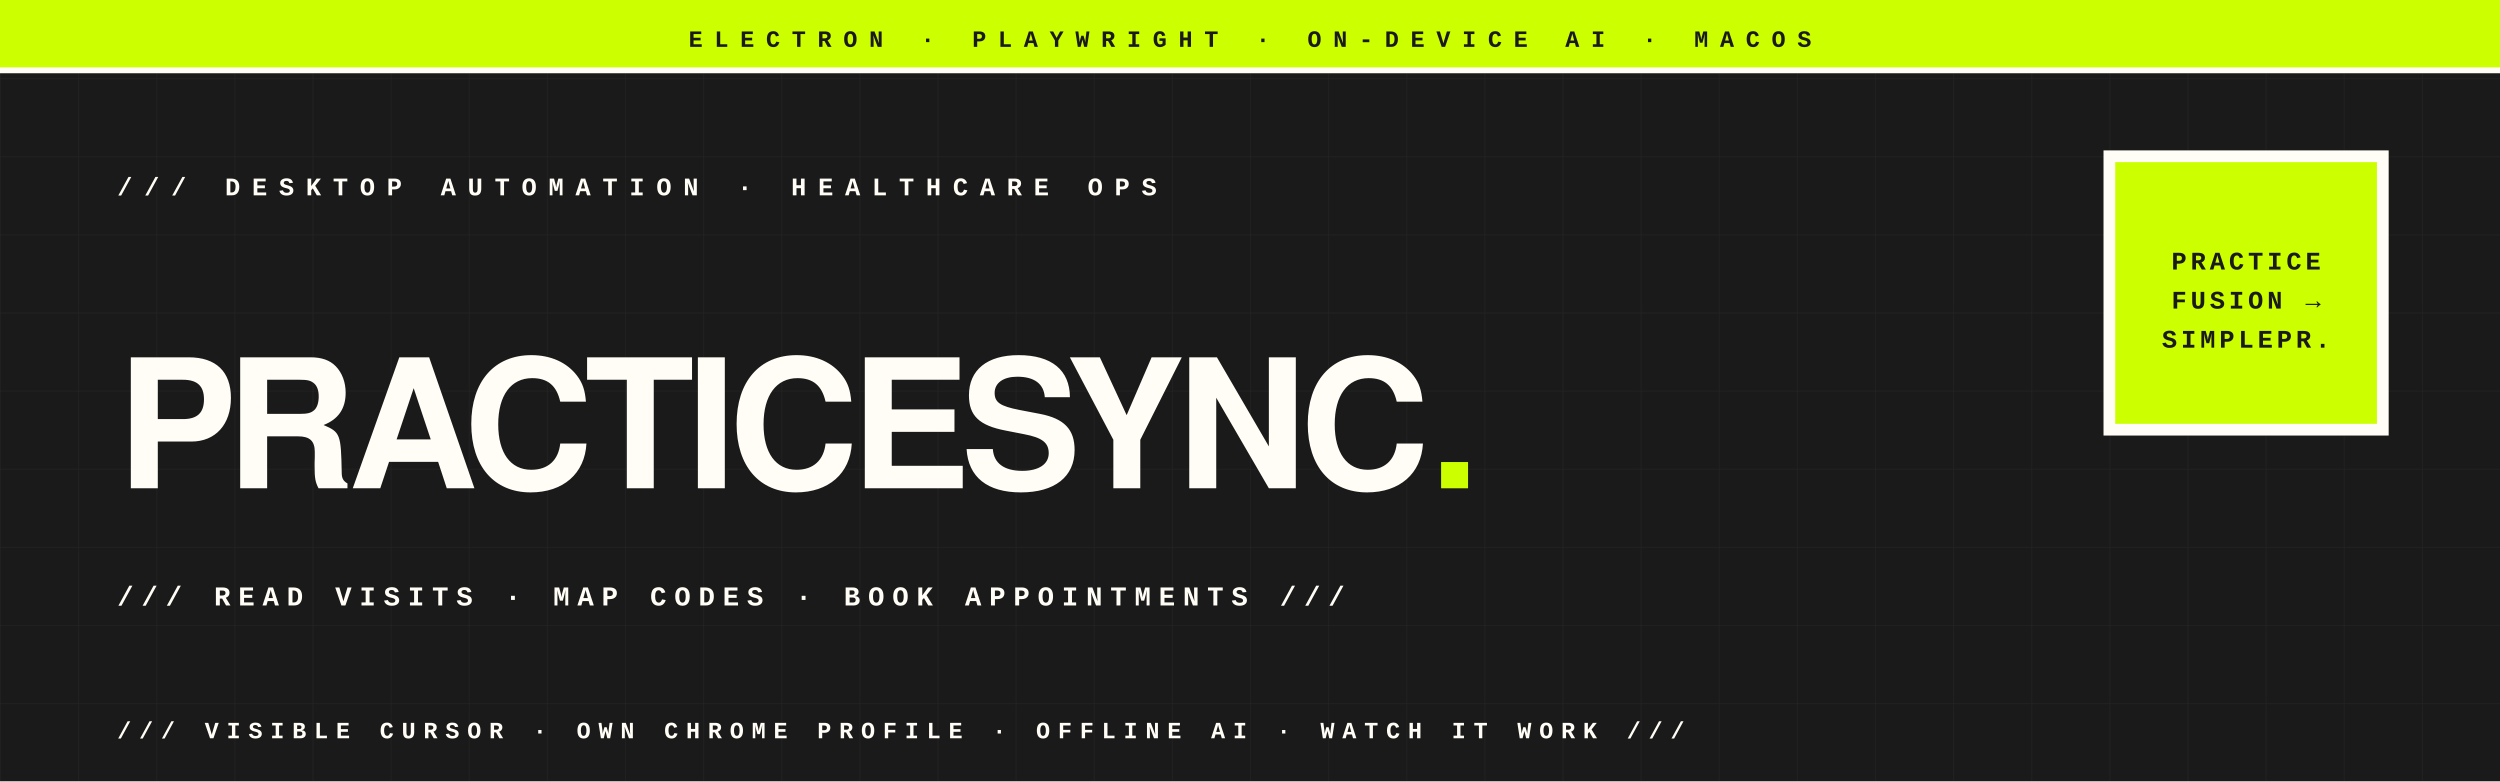
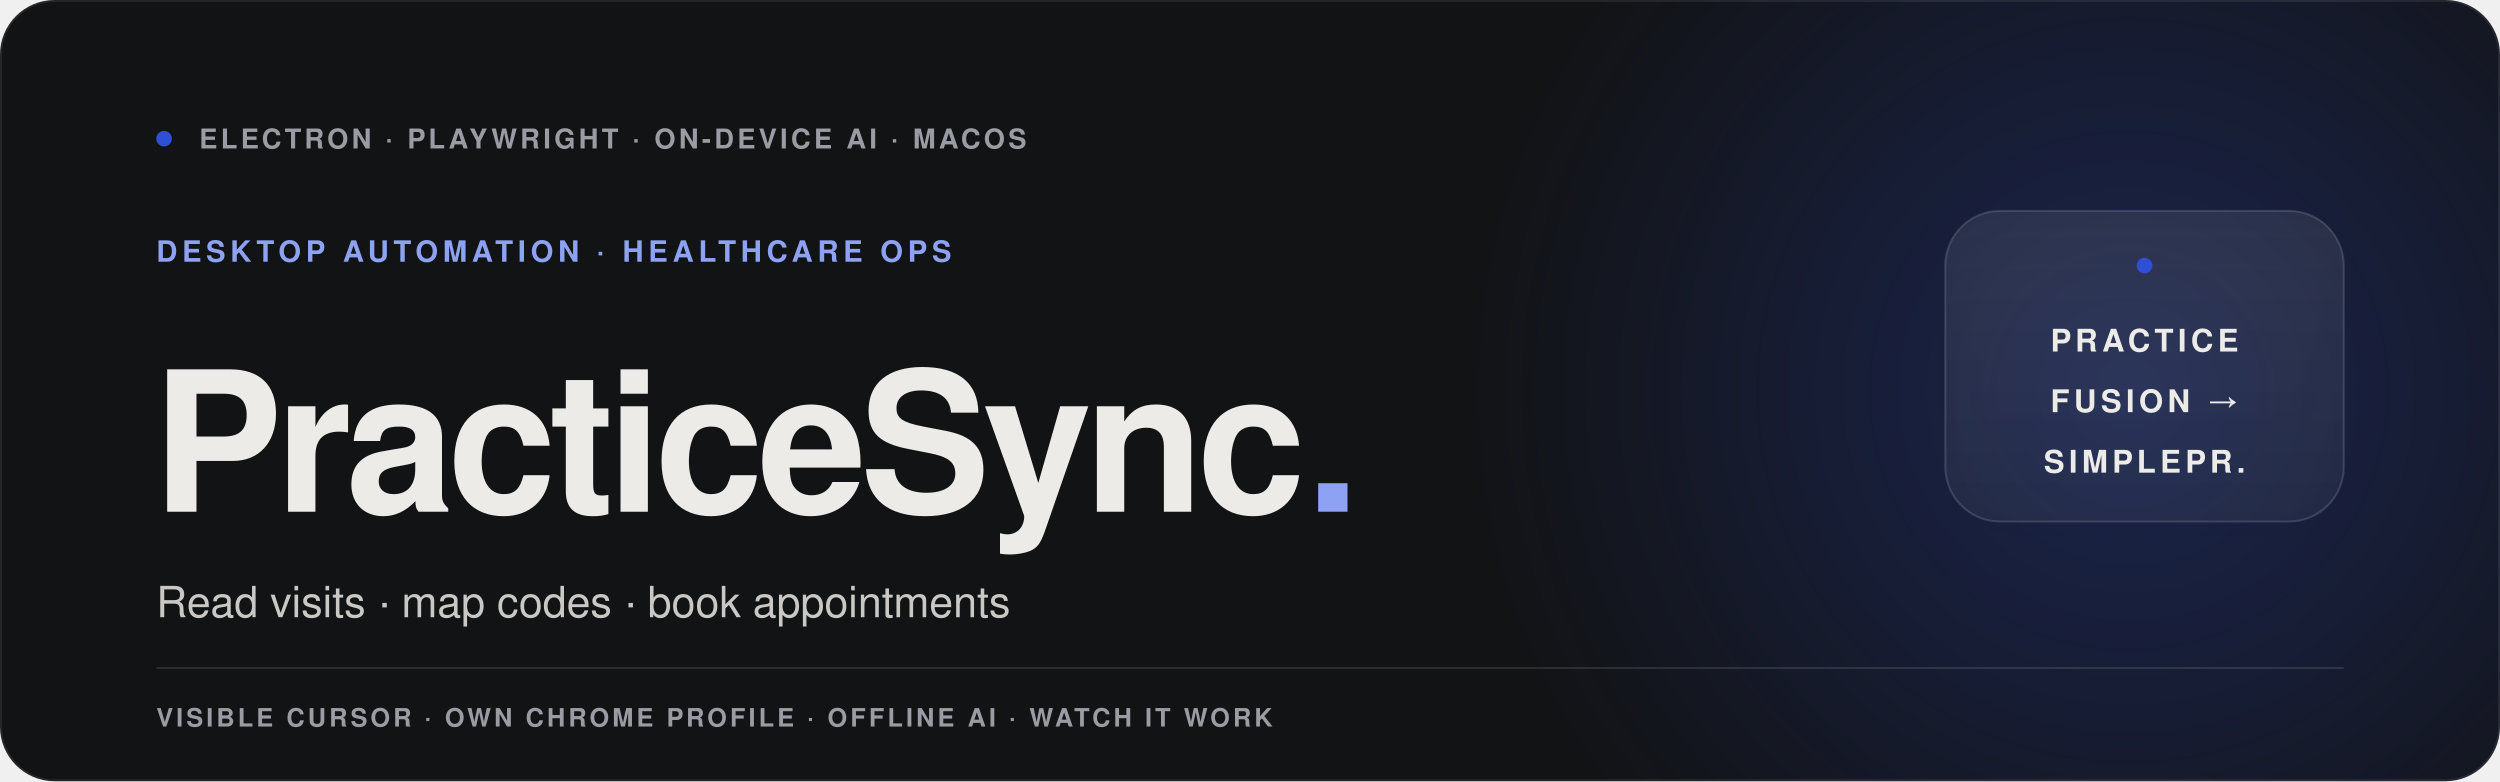
- <svg xmlns="http://www.w3.org/2000/svg" viewBox="0 0 1280 400" width="1280" height="400" role="img" aria-label="PracticeSync — Practice Fusion to SimplePractice appointment automation">
+ <svg xmlns="http://www.w3.org/2000/svg" viewBox="0 0 1280 400" width="1280" height="400" role="img" aria-label="PracticeSync: Practice Fusion to SimplePractice appointment automation">
  <defs>
-     <pattern id="grid" width="40" height="40" patternUnits="userSpaceOnUse">
-       <path d="M 40 0 L 0 0 0 40" fill="none" stroke="#FFFDF5" stroke-width="0.5" stroke-opacity="0.06" />
-     </pattern>
+     <radialGradient id="glow" gradientUnits="userSpaceOnUse" cx="1090" cy="200" r="340">
+       <stop offset="0" stop-color="#2E4FD6" stop-opacity=".30" />
+       <stop offset="1" stop-color="#2E4FD6" stop-opacity="0" />
+     </radialGradient>
+     <linearGradient id="card" x1="0" y1="0" x2="0" y2="1">
+       <stop offset="0" stop-color="#FFFFFF" stop-opacity=".08" />
+       <stop offset="1" stop-color="#FFFFFF" stop-opacity=".04" />
+     </linearGradient>
+     <filter id="lift" x="-30%" y="-30%" width="160%" height="170%">
+       <feDropShadow dx="0" dy="12" stdDeviation="16" flood-color="#000000" flood-opacity=".45" />
+     </filter>
    <style>
-       .heading { font-family: 'Helvetica Neue', 'Arial Black', Helvetica, Arial, sans-serif; font-weight: 900; }
-       .mono    { font-family: ui-monospace, 'SF Mono', Menlo, Consolas, 'Courier New', monospace; font-weight: 700; }
+       text { font-family: Satoshi,'Helvetica Neue',Helvetica,Arial,'Liberation Sans',sans-serif; }
    </style>
  </defs>
-   <rect width="1280" height="400" fill="#1A1A1A" />
-   <rect width="1280" height="400" fill="url(#grid)" />
-   <rect x="0" y="0" width="1280" height="36" fill="#CCFF00" />
-   <line x1="0" y1="36" x2="1280" y2="36" stroke="#FFFDF5" stroke-width="3" />
-   <text class="mono" x="640" y="24" text-anchor="middle" font-size="12" fill="#1A1A1A" letter-spacing="6">ELECTRON · PLAYWRIGHT · ON-DEVICE AI · MACOS</text>
-   <text class="mono" x="60" y="100" font-size="13" fill="#FFFDF5" letter-spacing="6">/// DESKTOP AUTOMATION · HEALTHCARE OPS</text>
-   <text class="heading" x="60" y="250" font-size="92" fill="#FFFDF5" letter-spacing="-4" textLength="980" lengthAdjust="spacingAndGlyphs">PRACTICESYNC<tspan fill="#CCFF00">.</tspan>
+   <rect width="1280" height="400" rx="28" fill="#121315" />
+   <rect width="1280" height="400" rx="28" fill="url(#glow)" />
+   <rect x="0.5" y="0.5" width="1279" height="399" rx="27.5" fill="none" stroke="#FFFFFF" stroke-opacity=".08" />
+   <circle cx="84" cy="71" r="4" fill="#2E4FD6" />
+   <text x="102" y="76" font-size="14" font-weight="600" letter-spacing="1.68" fill="#9A9CA3">ELECTRON · PLAYWRIGHT · ON-DEVICE AI · MACOS</text>
+   <text x="80" y="134" font-size="15" font-weight="700" letter-spacing="2.40" fill="#8EA2F4">DESKTOP AUTOMATION · HEALTHCARE OPS</text>
+   <text x="78" y="262" font-size="100.0" font-weight="700" letter-spacing="-3.50" fill="#ECEBE7">PracticeSync<tspan fill="#8EA2F4">.</tspan>
  </text>
-   <text class="mono" x="60" y="310" font-size="14" fill="#FFFDF5" letter-spacing="4">/// READ VISITS · MAP CODES · BOOK APPOINTMENTS ///</text>
-   <rect x="1080" y="80" width="140" height="140" fill="#CCFF00" stroke="#FFFDF5" stroke-width="6" />
-   <text class="mono" x="1150" y="138" text-anchor="middle" font-size="13" fill="#1A1A1A" letter-spacing="2">PRACTICE</text>
-   <text class="mono" x="1150" y="158" text-anchor="middle" font-size="13" fill="#1A1A1A" letter-spacing="2">FUSION →</text>
-   <text class="mono" x="1150" y="178" text-anchor="middle" font-size="13" fill="#1A1A1A" letter-spacing="2">SIMPLEPR.</text>
-   <text class="mono" x="60" y="378" font-size="12" fill="#FFFDF5" letter-spacing="4">/// VISIBLE CURSOR · OWN CHROME PROFILE · OFFLINE AI · WATCH IT WORK ///</text>
+   <text x="80" y="316" font-size="22" font-weight="500" fill="#C9C8C4">Read visits · map codes · book appointments</text>
+   <line x1="80" y1="342" x2="1200" y2="342" stroke="#ECEBE7" stroke-opacity=".12" />
+   <text x="80" y="372" font-size="13" font-weight="600" letter-spacing="1.56" fill="#9A9CA3">VISIBLE CURSOR · OWN CHROME PROFILE · OFFLINE AI · WATCH IT WORK</text>
+   <g filter="url(#lift)">
+     <rect x="996" y="108" width="204" height="159" rx="28" fill="url(#card)" stroke="#FFFFFF" stroke-opacity=".14" />
+   </g>
+   <circle cx="1098" cy="136" r="4" fill="#2E4FD6" />
+   <text x="1098" y="180" text-anchor="middle" font-size="16" font-weight="700" letter-spacing="2.2" fill="#ECEBE7">PRACTICE</text>
+   <text x="1098" y="211" text-anchor="middle" font-size="16" font-weight="700" letter-spacing="2.2" fill="#ECEBE7">FUSION →</text>
+   <text x="1098" y="242" text-anchor="middle" font-size="16" font-weight="700" letter-spacing="2.2" fill="#ECEBE7">SIMPLEPR.</text>
</svg>
